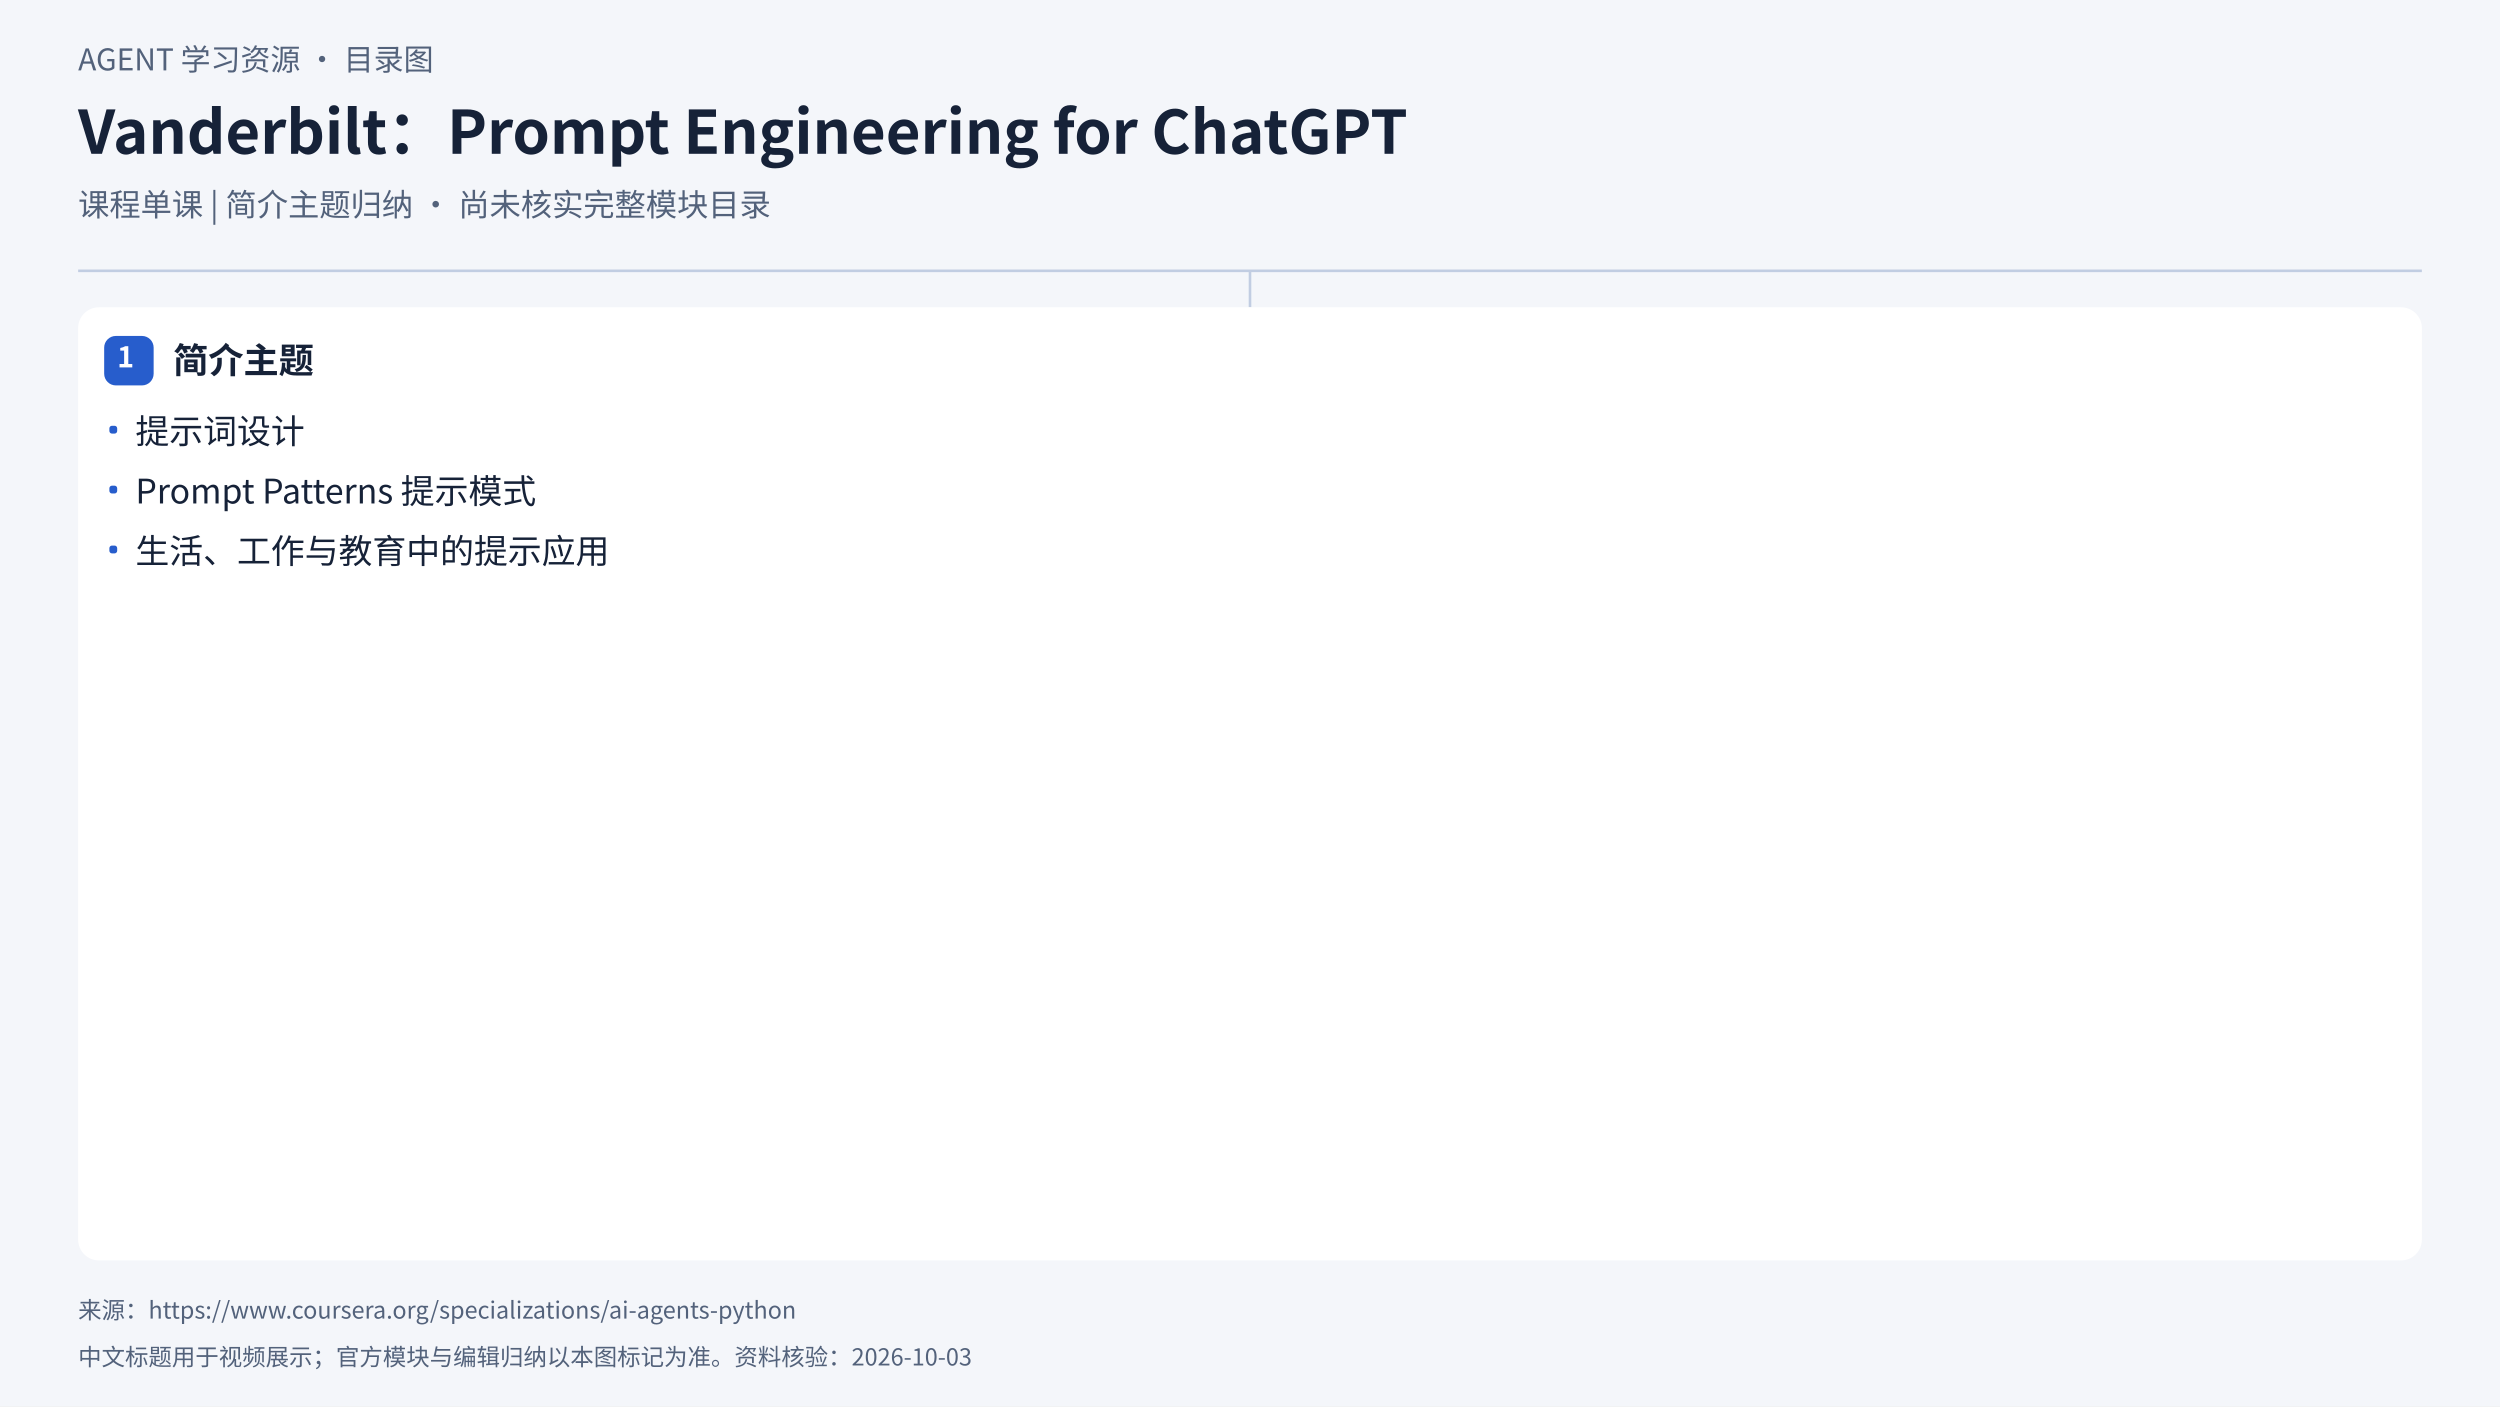
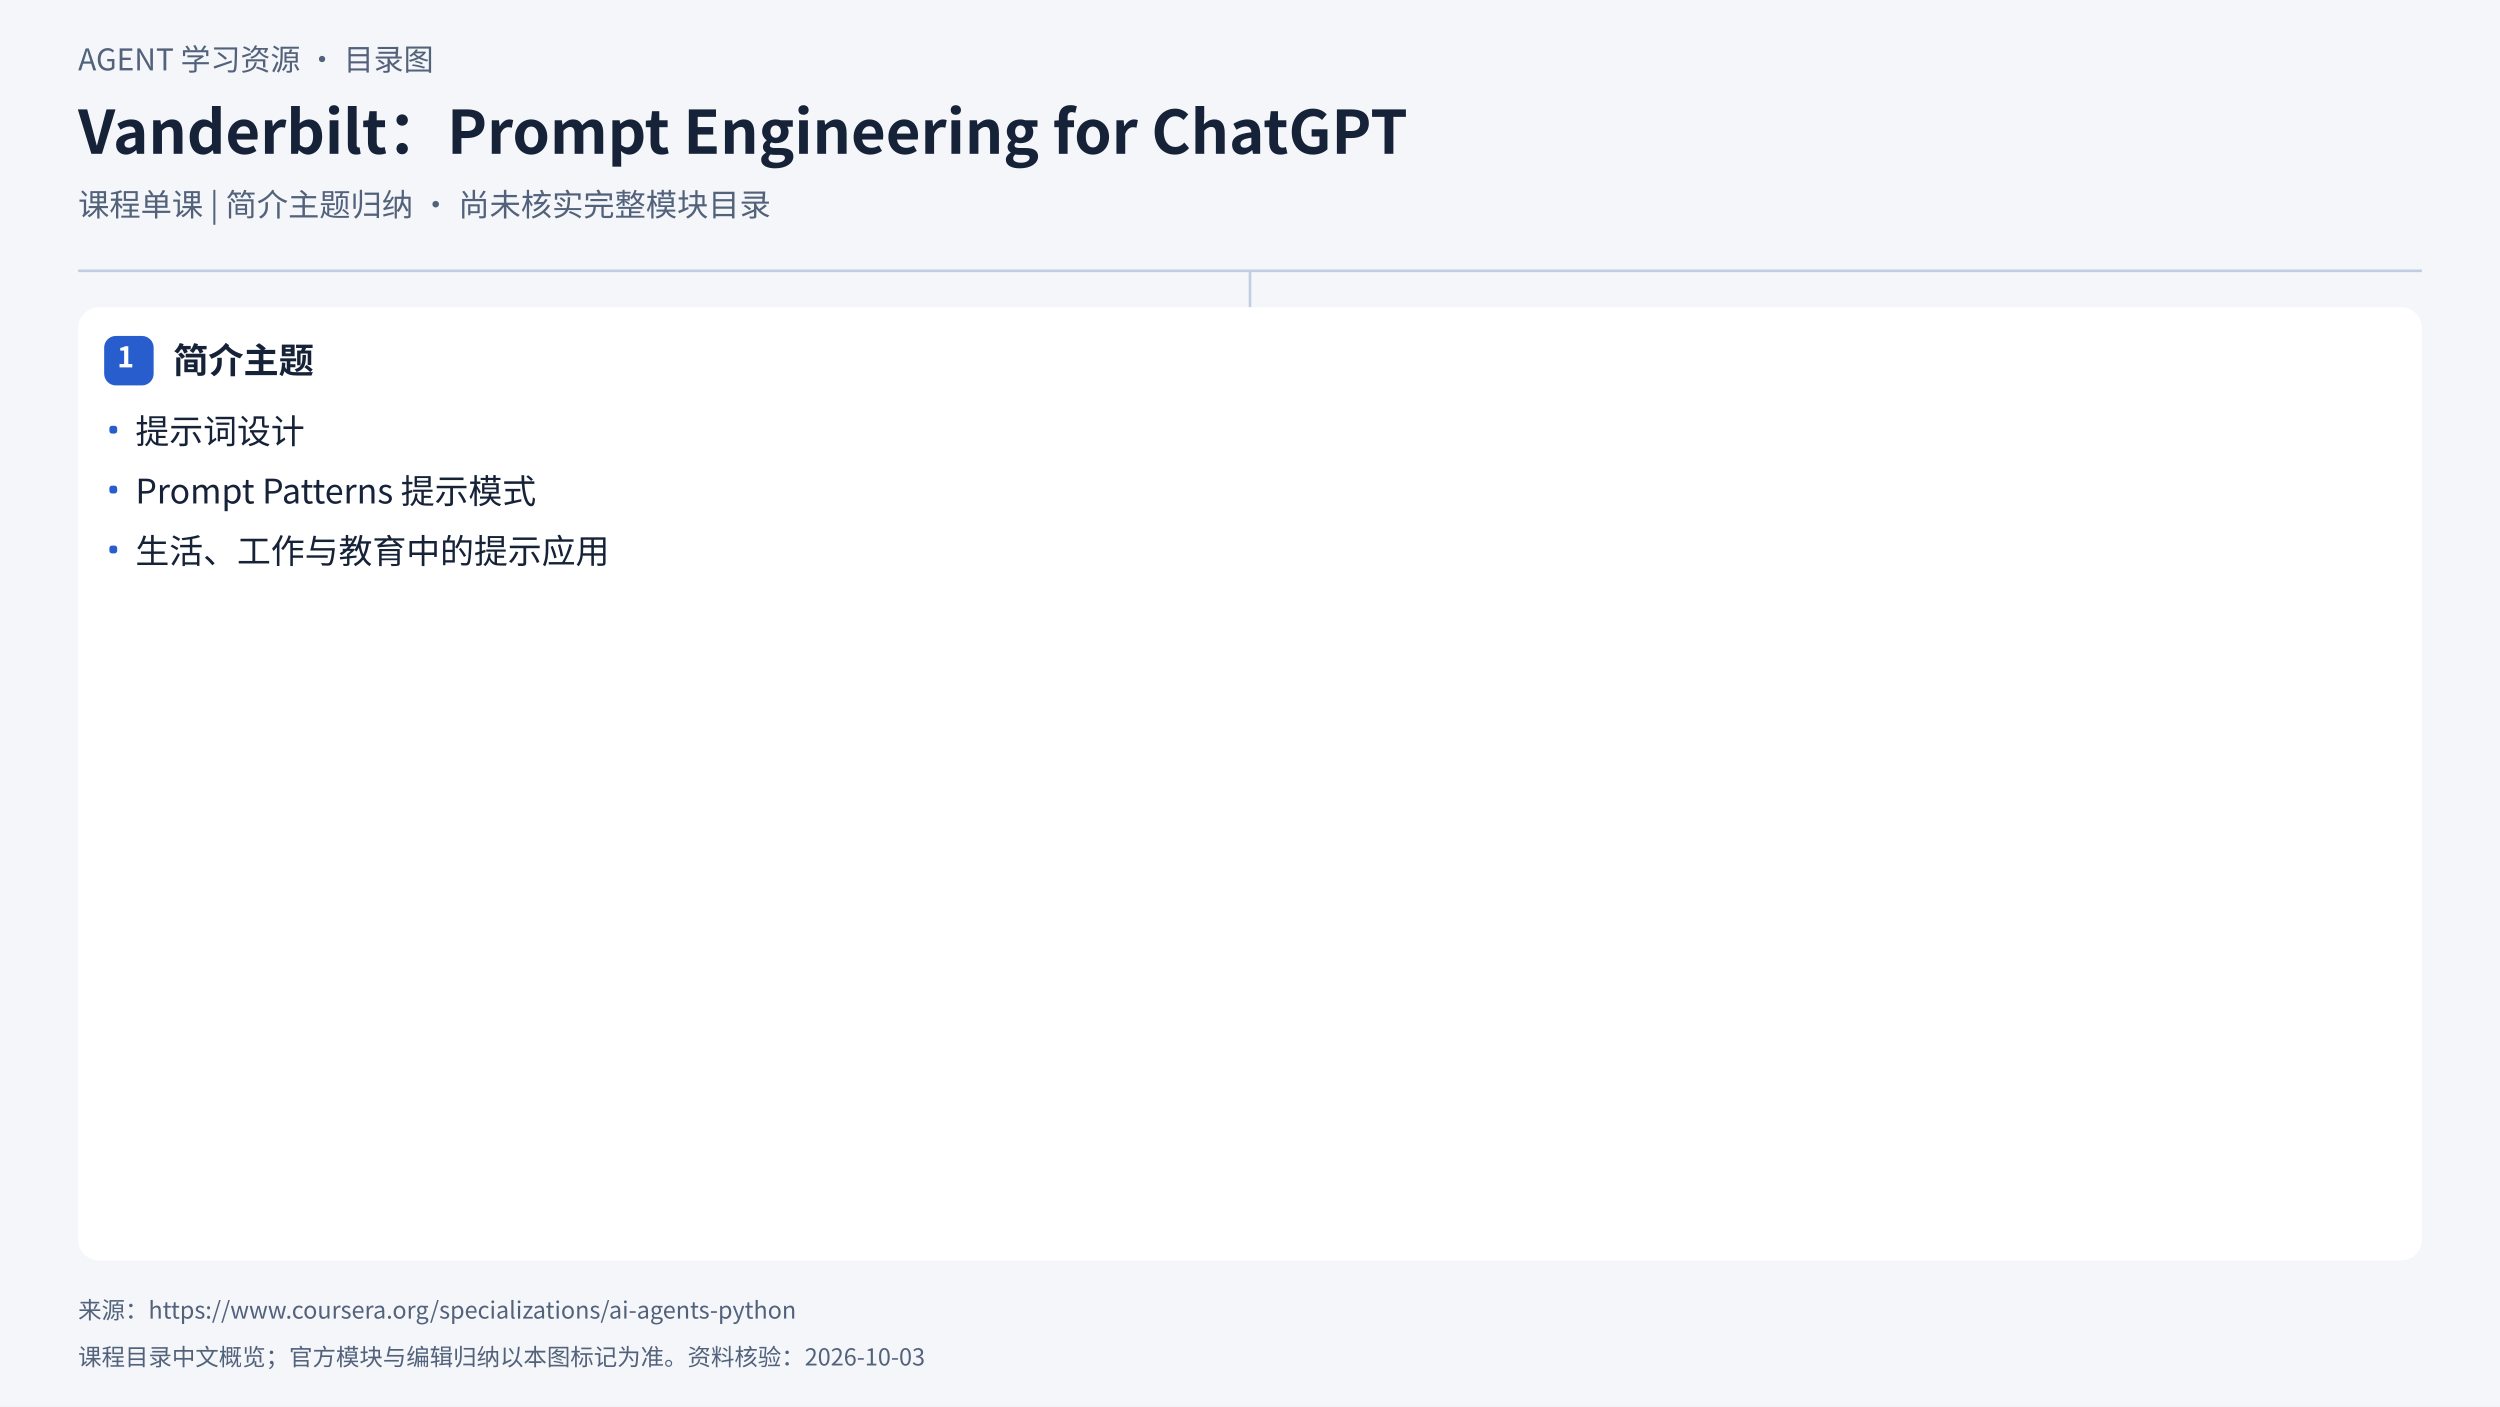
<svg xmlns="http://www.w3.org/2000/svg" width="1920" height="1080" viewBox="0 0 1920 1080">
  <rect width="1920" height="1080" fill="#F4F6FA" />
  <style>text{font-family:"Microsoft YaHei","Noto Sans CJK SC",sans-serif}</style>
  <text x="60" y="34" dominant-baseline="text-before-edge" font-size="23" fill="#53627B" font-weight="400">AGENT 学习资源 · 目录图</text>
  <text x="60" y="78" dominant-baseline="text-before-edge" font-size="46" fill="#162238" font-weight="700">Vanderbilt：Prompt Engineering for ChatGPT</text>
  <text x="60" y="145" dominant-baseline="text-before-edge" font-size="24" fill="#53627B" font-weight="400">课程单课  |  简介主题归纳 · 尚未核实完整模块目录</text>
  <line x1="60" y1="208" x2="1860" y2="208" stroke="#C1CDE2" stroke-width="2" />
  <line x1="960" y1="208" x2="960" y2="236" stroke="#C1CDE2" stroke-width="2" />
  <rect x="60" y="236" width="1800" height="732" rx="16" fill="#FFFFFF" />
  <rect x="80" y="258" width="38" height="38" rx="9" fill="#275DCC" />
  <text x="90" y="263" dominant-baseline="text-before-edge" font-size="22" fill="#FFFFFF" font-weight="700">1</text>
  <text x="133" y="263" dominant-baseline="text-before-edge" font-size="27" fill="#162238" font-weight="700">简介主题</text>
  <rect x="84" y="327" width="6" height="6" rx="2" fill="#275DCC" />
  <text x="104" y="318" dominant-baseline="text-before-edge" font-size="26" fill="#162238" font-weight="400">提示词设计</text>
  <rect x="84" y="373" width="6" height="6" rx="2" fill="#275DCC" />
  <text x="104" y="364" dominant-baseline="text-before-edge" font-size="26" fill="#162238" font-weight="400">Prompt Patterns 提示模式</text>
  <rect x="84" y="419" width="6" height="6" rx="2" fill="#275DCC" />
  <text x="104" y="410" dominant-baseline="text-before-edge" font-size="26" fill="#162238" font-weight="400">生活、工作与教育中的提示应用</text>
  <text x="60" y="997" dominant-baseline="text-before-edge" font-size="18" fill="#53627B" font-weight="400">来源：https://www.coursera.org/specializations/ai-agents-python</text>
-   <text x="60" y="1033" dominant-baseline="text-before-edge" font-size="18" fill="#53627B" font-weight="400">中文标题用于视频展示；官方模块与编辑归纳以本图标记为准。资料核验：2026-10-03</text>
+   <text x="60" y="1033" dominant-baseline="text-before-edge" font-size="18" fill="#53627B" font-weight="400">课程目录中文概览；官方模块与编辑归纳以本图标记为准。资料核验：2026-10-03</text>
</svg>
